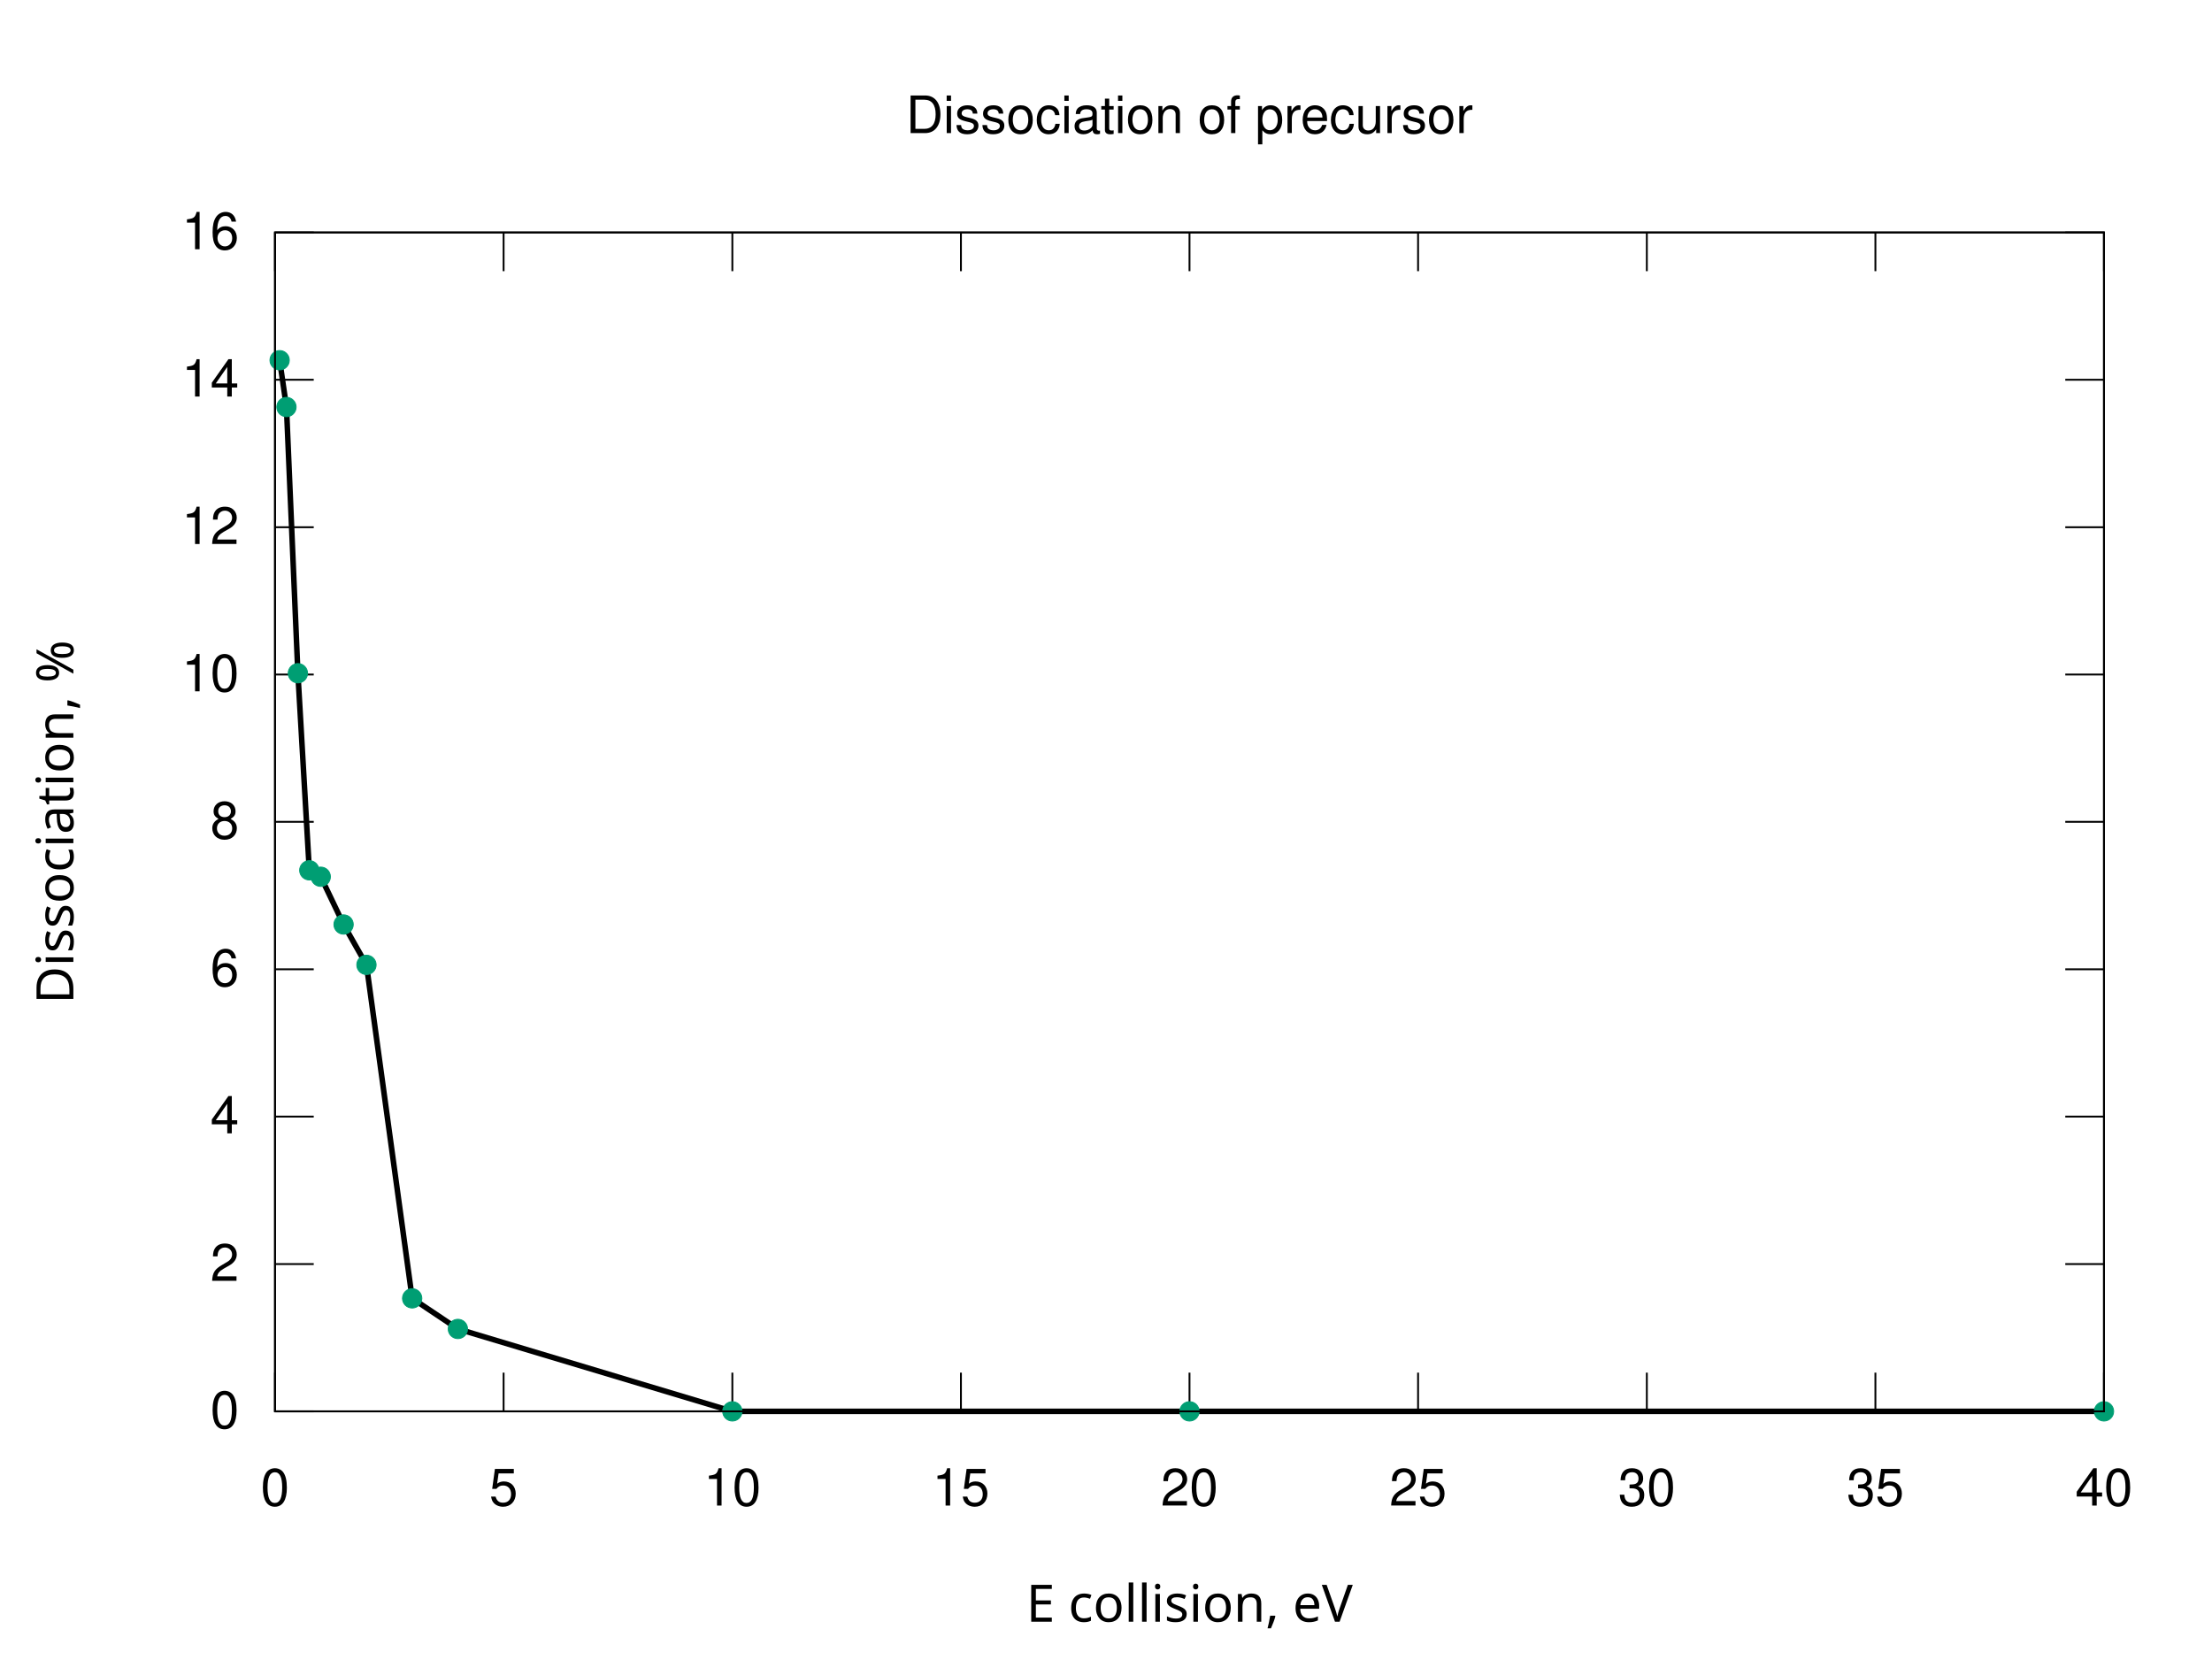
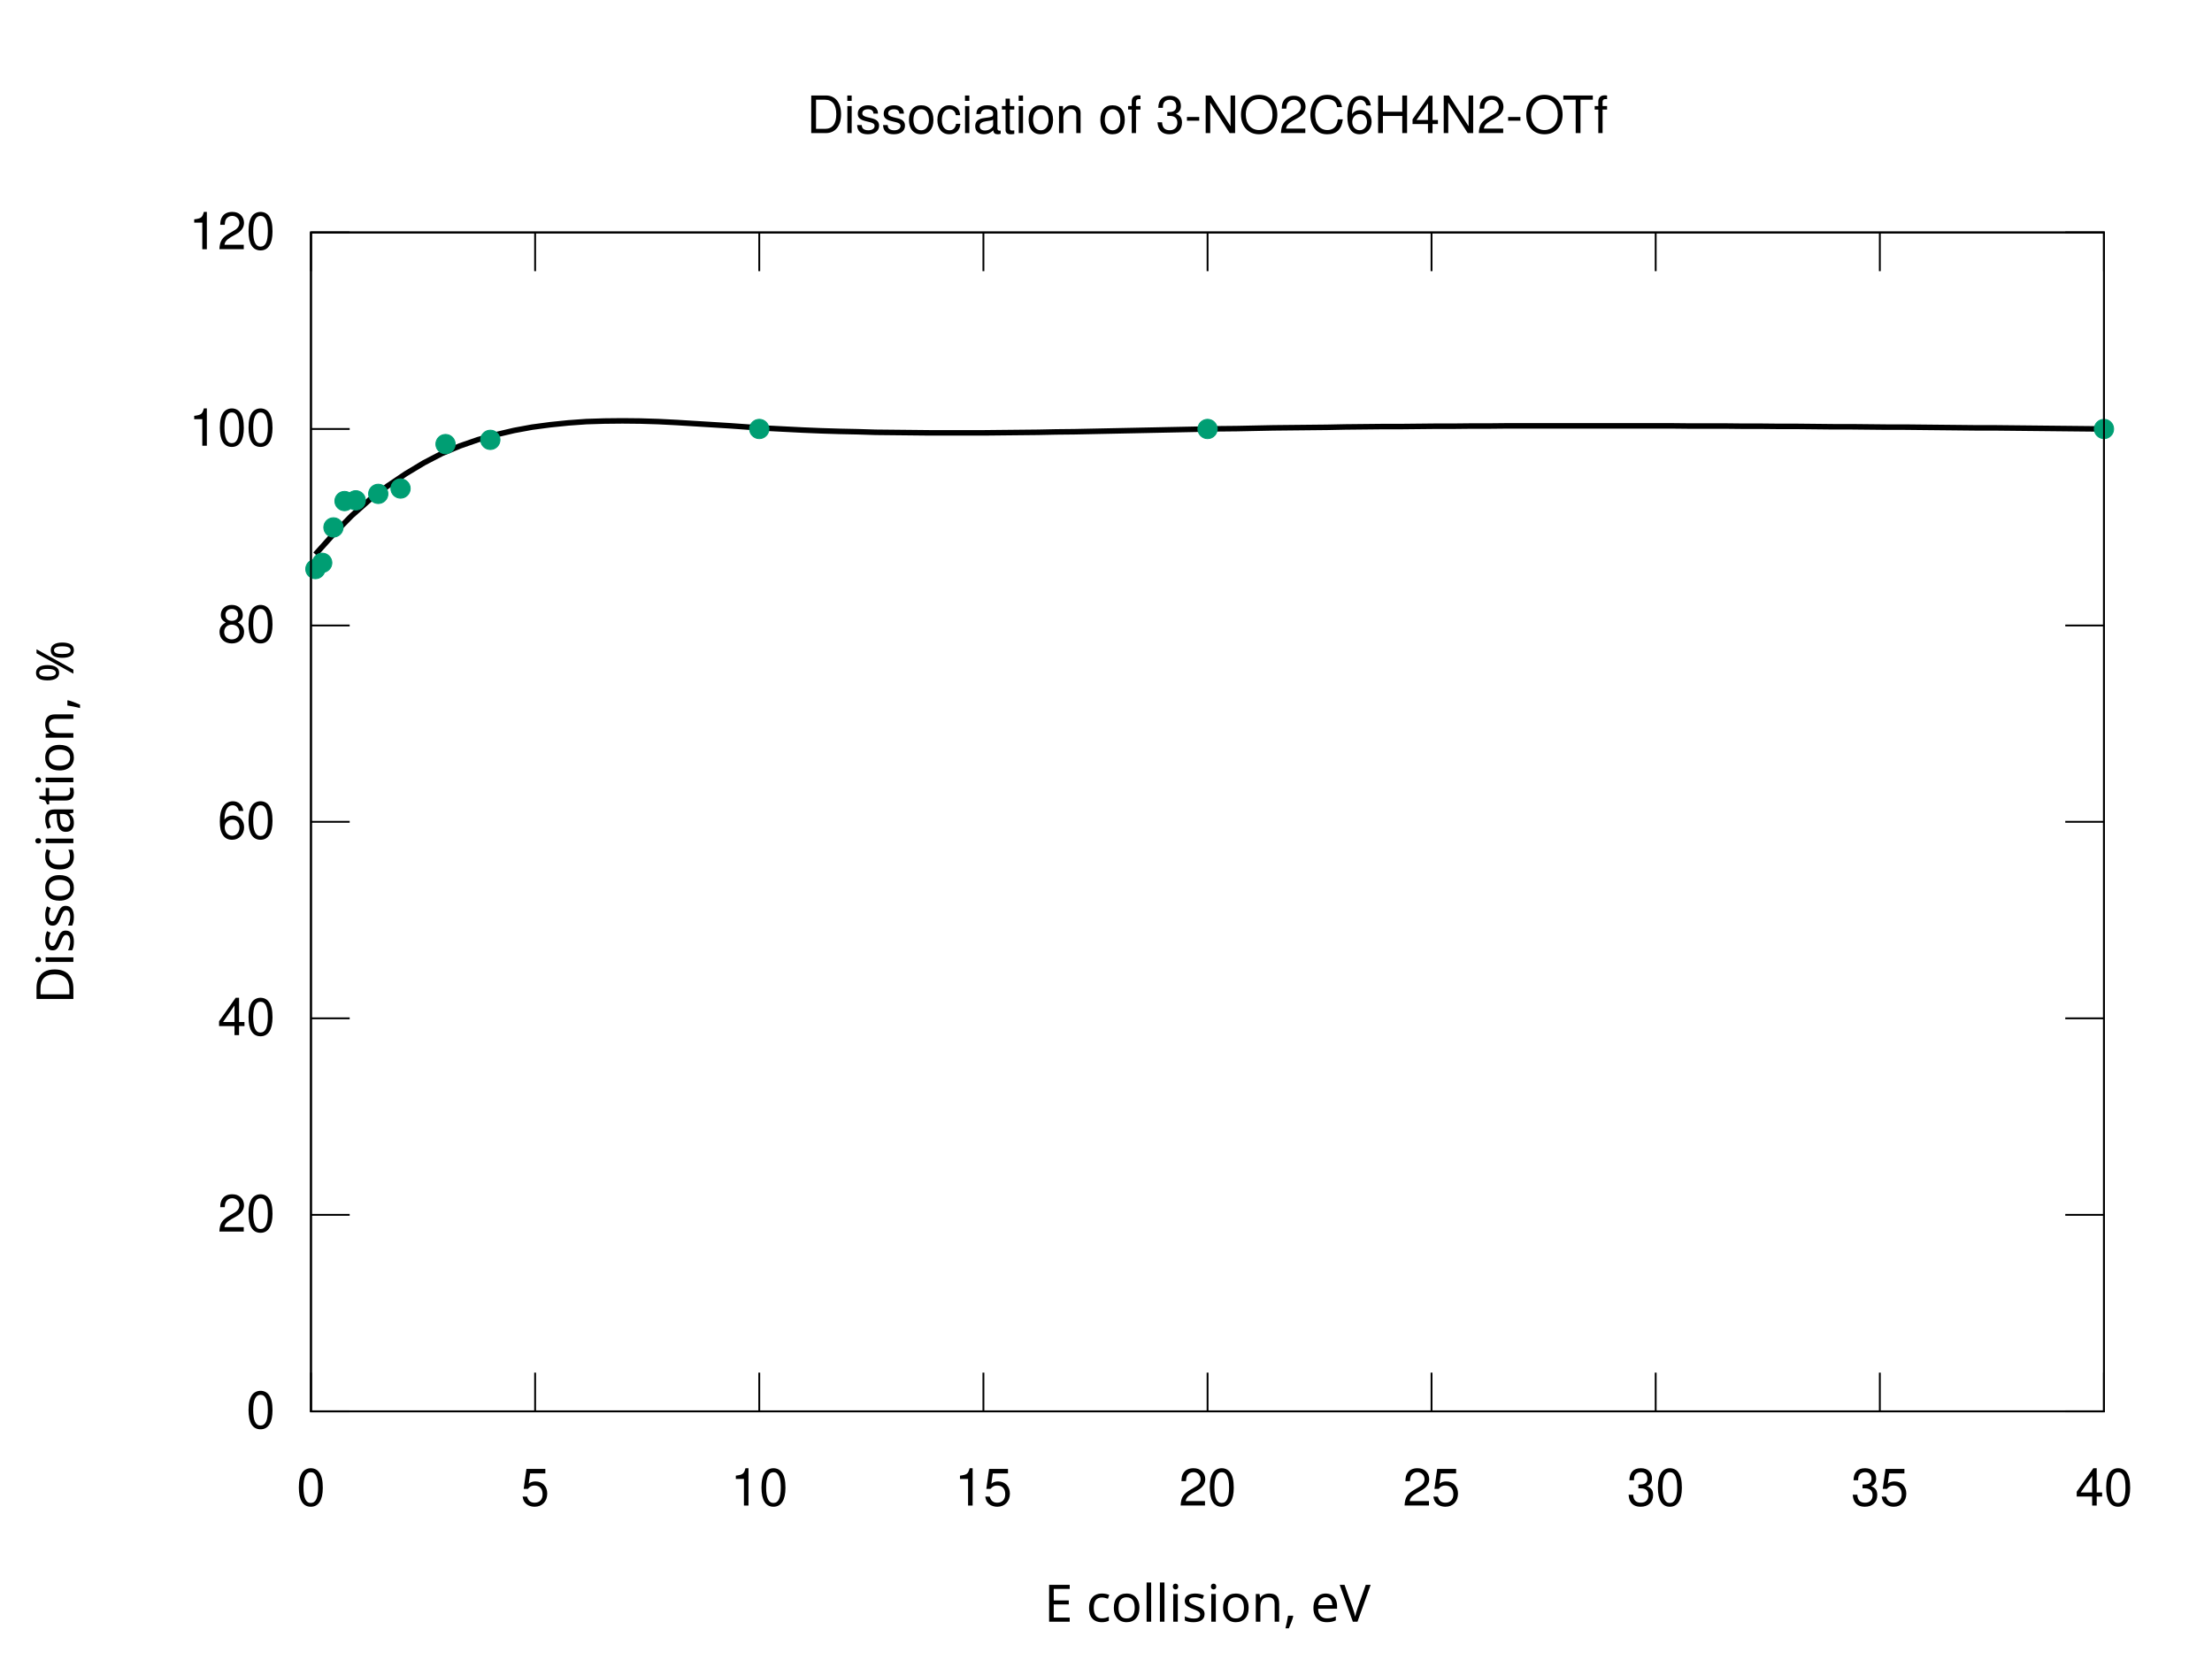
<svg xmlns="http://www.w3.org/2000/svg" xmlns:xlink="http://www.w3.org/1999/xlink" width="1200" height="900" viewBox="0 0 1200 900">
  <g id="gnuplot_canvas">
    <rect x="0" y="0" width="1200" height="900" fill="none" />
    <defs>
      <circle id="gpDot" r="0.5" stroke-width="0.5" />
      <path id="gpPt0" stroke-width="0.095" stroke="currentColor" d="M-1,0 h2 M0,-1 v2" />
      <path id="gpPt1" stroke-width="0.095" stroke="currentColor" d="M-1,-1 L1,1 M1,-1 L-1,1" />
      <path id="gpPt2" stroke-width="0.095" stroke="currentColor" d="M-1,0 L1,0 M0,-1 L0,1 M-1,-1 L1,1 M-1,1 L1,-1" />
      <rect id="gpPt3" stroke-width="0.095" stroke="currentColor" x="-1" y="-1" width="2" height="2" />
      <rect id="gpPt4" stroke-width="0.095" stroke="currentColor" fill="currentColor" x="-1" y="-1" width="2" height="2" />
      <circle id="gpPt5" stroke-width="0.095" stroke="currentColor" cx="0" cy="0" r="1" />
      <use xlink:href="#gpPt5" id="gpPt6" fill="currentColor" stroke="none" />
      <path id="gpPt7" stroke-width="0.095" stroke="currentColor" d="M0,-1.33 L-1.33,0.67 L1.33,0.67 z" />
      <use xlink:href="#gpPt7" id="gpPt8" fill="currentColor" stroke="none" />
      <use xlink:href="#gpPt7" id="gpPt9" stroke="currentColor" transform="rotate(180)" />
      <use xlink:href="#gpPt9" id="gpPt10" fill="currentColor" stroke="none" />
      <use xlink:href="#gpPt3" id="gpPt11" stroke="currentColor" transform="rotate(45)" />
      <use xlink:href="#gpPt11" id="gpPt12" fill="currentColor" stroke="none" />
      <path id="gpPt13" stroke-width="0.095" stroke="currentColor" d="M0,1.330 L1.265,0.411 L0.782,-1.067 L-0.782,-1.076 L-1.265,0.411 z" />
      <use xlink:href="#gpPt13" id="gpPt14" fill="currentColor" stroke="none" />
      <filter id="textbox" filterUnits="objectBoundingBox" x="0" y="0" height="1" width="1">
        <feFlood flood-color="white" flood-opacity="1" result="bgnd" />
        <feComposite in="SourceGraphic" in2="bgnd" operator="atop" />
      </filter>
      <filter id="greybox" filterUnits="objectBoundingBox" x="0" y="0" height="1" width="1">
        <feFlood flood-color="lightgrey" flood-opacity="1" result="grey" />
        <feComposite in="SourceGraphic" in2="grey" operator="atop" />
      </filter>
    </defs>
    <g fill="none" color="white" stroke="currentColor" stroke-width="1.00" stroke-linecap="butt" stroke-linejoin="miter">
</g>
    <g fill="none" color="black" stroke="currentColor" stroke-width="1.00" stroke-linecap="butt" stroke-linejoin="miter">
-       <path stroke="black" d="M149.2,765.6 L170.2,765.6 M1141.4,765.6 L1120.4,765.6  " />
-       <g transform="translate(129.7,774.7)" stroke="none" fill="black" font-family="Helvetica" font-size="28.00" text-anchor="end">
+       <path stroke="black" d="M168.7,765.6 L189.7,765.6 M1141.4,765.6 L1120.4,765.6  " />
+       <g transform="translate(149.2,774.7)" stroke="none" fill="black" font-family="Helvetica" font-size="28.00" text-anchor="end">
        <text>
          <tspan font-family="Helvetica"> 0</tspan>
        </text>
      </g>
    </g>
    <g fill="none" color="black" stroke="currentColor" stroke-width="1.00" stroke-linecap="butt" stroke-linejoin="miter">
-       <path stroke="black" d="M149.2,685.7 L170.2,685.7 M1141.4,685.7 L1120.4,685.7  " />
-       <g transform="translate(129.7,694.8)" stroke="none" fill="black" font-family="Helvetica" font-size="28.00" text-anchor="end">
-         <text>
-           <tspan font-family="Helvetica"> 2</tspan>
-         </text>
-       </g>
-     </g>
-     <g fill="none" color="black" stroke="currentColor" stroke-width="1.00" stroke-linecap="butt" stroke-linejoin="miter">
-       <path stroke="black" d="M149.2,605.7 L170.2,605.7 M1141.4,605.7 L1120.4,605.7  " />
-       <g transform="translate(129.7,614.8)" stroke="none" fill="black" font-family="Helvetica" font-size="28.00" text-anchor="end">
-         <text>
-           <tspan font-family="Helvetica"> 4</tspan>
-         </text>
-       </g>
-     </g>
-     <g fill="none" color="black" stroke="currentColor" stroke-width="1.00" stroke-linecap="butt" stroke-linejoin="miter">
-       <path stroke="black" d="M149.2,525.8 L170.2,525.8 M1141.4,525.8 L1120.4,525.8  " />
-       <g transform="translate(129.7,534.9)" stroke="none" fill="black" font-family="Helvetica" font-size="28.00" text-anchor="end">
-         <text>
-           <tspan font-family="Helvetica"> 6</tspan>
-         </text>
-       </g>
-     </g>
-     <g fill="none" color="black" stroke="currentColor" stroke-width="1.00" stroke-linecap="butt" stroke-linejoin="miter">
-       <path stroke="black" d="M149.2,445.8 L170.2,445.8 M1141.4,445.8 L1120.4,445.8  " />
-       <g transform="translate(129.7,454.9)" stroke="none" fill="black" font-family="Helvetica" font-size="28.00" text-anchor="end">
-         <text>
-           <tspan font-family="Helvetica"> 8</tspan>
-         </text>
-       </g>
-     </g>
-     <g fill="none" color="black" stroke="currentColor" stroke-width="1.00" stroke-linecap="butt" stroke-linejoin="miter">
-       <path stroke="black" d="M149.2,365.9 L170.2,365.9 M1141.4,365.9 L1120.4,365.9  " />
-       <g transform="translate(129.7,375.0)" stroke="none" fill="black" font-family="Helvetica" font-size="28.00" text-anchor="end">
+       <path stroke="black" d="M168.7,659.0 L189.7,659.0 M1141.4,659.0 L1120.4,659.0  " />
+       <g transform="translate(149.2,668.1)" stroke="none" fill="black" font-family="Helvetica" font-size="28.00" text-anchor="end">
+         <text>
+           <tspan font-family="Helvetica"> 20</tspan>
+         </text>
+       </g>
+     </g>
+     <g fill="none" color="black" stroke="currentColor" stroke-width="1.00" stroke-linecap="butt" stroke-linejoin="miter">
+       <path stroke="black" d="M168.7,552.4 L189.7,552.4 M1141.4,552.4 L1120.4,552.4  " />
+       <g transform="translate(149.2,561.5)" stroke="none" fill="black" font-family="Helvetica" font-size="28.00" text-anchor="end">
+         <text>
+           <tspan font-family="Helvetica"> 40</tspan>
+         </text>
+       </g>
+     </g>
+     <g fill="none" color="black" stroke="currentColor" stroke-width="1.00" stroke-linecap="butt" stroke-linejoin="miter">
+       <path stroke="black" d="M168.7,445.8 L189.7,445.8 M1141.4,445.8 L1120.4,445.8  " />
+       <g transform="translate(149.2,454.9)" stroke="none" fill="black" font-family="Helvetica" font-size="28.00" text-anchor="end">
+         <text>
+           <tspan font-family="Helvetica"> 60</tspan>
+         </text>
+       </g>
+     </g>
+     <g fill="none" color="black" stroke="currentColor" stroke-width="1.00" stroke-linecap="butt" stroke-linejoin="miter">
+       <path stroke="black" d="M168.7,339.3 L189.7,339.3 M1141.4,339.3 L1120.4,339.3  " />
+       <g transform="translate(149.2,348.4)" stroke="none" fill="black" font-family="Helvetica" font-size="28.00" text-anchor="end">
+         <text>
+           <tspan font-family="Helvetica"> 80</tspan>
+         </text>
+       </g>
+     </g>
+     <g fill="none" color="black" stroke="currentColor" stroke-width="1.00" stroke-linecap="butt" stroke-linejoin="miter">
+       <path stroke="black" d="M168.7,232.7 L189.7,232.7 M1141.4,232.7 L1120.4,232.7  " />
+       <g transform="translate(149.2,241.8)" stroke="none" fill="black" font-family="Helvetica" font-size="28.00" text-anchor="end">
+         <text>
+           <tspan font-family="Helvetica"> 100</tspan>
+         </text>
+       </g>
+     </g>
+     <g fill="none" color="black" stroke="currentColor" stroke-width="1.00" stroke-linecap="butt" stroke-linejoin="miter">
+       <path stroke="black" d="M168.7,126.1 L189.7,126.1 M1141.4,126.1 L1120.4,126.1  " />
+       <g transform="translate(149.2,135.2)" stroke="none" fill="black" font-family="Helvetica" font-size="28.00" text-anchor="end">
+         <text>
+           <tspan font-family="Helvetica"> 120</tspan>
+         </text>
+       </g>
+     </g>
+     <g fill="none" color="black" stroke="currentColor" stroke-width="1.00" stroke-linecap="butt" stroke-linejoin="miter">
+       <path stroke="black" d="M168.7,765.6 L168.7,744.6 M168.7,126.1 L168.7,147.1  " />
+       <g transform="translate(168.7,816.7)" stroke="none" fill="black" font-family="Helvetica" font-size="28.00" text-anchor="middle">
+         <text>
+           <tspan font-family="Helvetica"> 0</tspan>
+         </text>
+       </g>
+     </g>
+     <g fill="none" color="black" stroke="currentColor" stroke-width="1.00" stroke-linecap="butt" stroke-linejoin="miter">
+       <path stroke="black" d="M290.3,765.6 L290.3,744.6 M290.3,126.1 L290.3,147.1  " />
+       <g transform="translate(290.3,816.7)" stroke="none" fill="black" font-family="Helvetica" font-size="28.00" text-anchor="middle">
+         <text>
+           <tspan font-family="Helvetica"> 5</tspan>
+         </text>
+       </g>
+     </g>
+     <g fill="none" color="black" stroke="currentColor" stroke-width="1.00" stroke-linecap="butt" stroke-linejoin="miter">
+       <path stroke="black" d="M411.9,765.6 L411.9,744.6 M411.9,126.1 L411.9,147.1  " />
+       <g transform="translate(411.9,816.7)" stroke="none" fill="black" font-family="Helvetica" font-size="28.00" text-anchor="middle">
        <text>
          <tspan font-family="Helvetica"> 10</tspan>
        </text>
      </g>
    </g>
    <g fill="none" color="black" stroke="currentColor" stroke-width="1.00" stroke-linecap="butt" stroke-linejoin="miter">
-       <path stroke="black" d="M149.2,286.0 L170.2,286.0 M1141.4,286.0 L1120.4,286.0  " />
-       <g transform="translate(129.7,295.1)" stroke="none" fill="black" font-family="Helvetica" font-size="28.00" text-anchor="end">
-         <text>
-           <tspan font-family="Helvetica"> 12</tspan>
-         </text>
-       </g>
-     </g>
-     <g fill="none" color="black" stroke="currentColor" stroke-width="1.00" stroke-linecap="butt" stroke-linejoin="miter">
-       <path stroke="black" d="M149.2,206.0 L170.2,206.0 M1141.4,206.0 L1120.4,206.0  " />
-       <g transform="translate(129.7,215.1)" stroke="none" fill="black" font-family="Helvetica" font-size="28.00" text-anchor="end">
-         <text>
-           <tspan font-family="Helvetica"> 14</tspan>
-         </text>
-       </g>
-     </g>
-     <g fill="none" color="black" stroke="currentColor" stroke-width="1.00" stroke-linecap="butt" stroke-linejoin="miter">
-       <path stroke="black" d="M149.2,126.1 L170.2,126.1 M1141.4,126.1 L1120.4,126.1  " />
-       <g transform="translate(129.7,135.2)" stroke="none" fill="black" font-family="Helvetica" font-size="28.00" text-anchor="end">
-         <text>
-           <tspan font-family="Helvetica"> 16</tspan>
-         </text>
-       </g>
-     </g>
-     <g fill="none" color="black" stroke="currentColor" stroke-width="1.00" stroke-linecap="butt" stroke-linejoin="miter">
-       <path stroke="black" d="M149.2,765.6 L149.2,744.6 M149.2,126.1 L149.2,147.1  " />
-       <g transform="translate(149.2,816.7)" stroke="none" fill="black" font-family="Helvetica" font-size="28.00" text-anchor="middle">
-         <text>
-           <tspan font-family="Helvetica"> 0</tspan>
-         </text>
-       </g>
-     </g>
-     <g fill="none" color="black" stroke="currentColor" stroke-width="1.00" stroke-linecap="butt" stroke-linejoin="miter">
-       <path stroke="black" d="M273.2,765.6 L273.2,744.6 M273.2,126.1 L273.2,147.1  " />
-       <g transform="translate(273.2,816.7)" stroke="none" fill="black" font-family="Helvetica" font-size="28.00" text-anchor="middle">
-         <text>
-           <tspan font-family="Helvetica"> 5</tspan>
-         </text>
-       </g>
-     </g>
-     <g fill="none" color="black" stroke="currentColor" stroke-width="1.00" stroke-linecap="butt" stroke-linejoin="miter">
-       <path stroke="black" d="M397.3,765.6 L397.3,744.6 M397.3,126.1 L397.3,147.1  " />
-       <g transform="translate(397.3,816.7)" stroke="none" fill="black" font-family="Helvetica" font-size="28.00" text-anchor="middle">
-         <text>
-           <tspan font-family="Helvetica"> 10</tspan>
-         </text>
-       </g>
-     </g>
-     <g fill="none" color="black" stroke="currentColor" stroke-width="1.00" stroke-linecap="butt" stroke-linejoin="miter">
-       <path stroke="black" d="M521.3,765.6 L521.3,744.6 M521.3,126.1 L521.3,147.1  " />
-       <g transform="translate(521.3,816.7)" stroke="none" fill="black" font-family="Helvetica" font-size="28.00" text-anchor="middle">
+       <path stroke="black" d="M533.5,765.6 L533.5,744.6 M533.5,126.1 L533.5,147.1  " />
+       <g transform="translate(533.5,816.7)" stroke="none" fill="black" font-family="Helvetica" font-size="28.00" text-anchor="middle">
        <text>
          <tspan font-family="Helvetica"> 15</tspan>
        </text>
      </g>
    </g>
    <g fill="none" color="black" stroke="currentColor" stroke-width="1.00" stroke-linecap="butt" stroke-linejoin="miter">
-       <path stroke="black" d="M645.3,765.6 L645.3,744.6 M645.3,126.1 L645.3,147.1  " />
-       <g transform="translate(645.3,816.7)" stroke="none" fill="black" font-family="Helvetica" font-size="28.00" text-anchor="middle">
+       <path stroke="black" d="M655.1,765.6 L655.1,744.6 M655.1,126.1 L655.1,147.1  " />
+       <g transform="translate(655.1,816.7)" stroke="none" fill="black" font-family="Helvetica" font-size="28.00" text-anchor="middle">
        <text>
          <tspan font-family="Helvetica"> 20</tspan>
        </text>
      </g>
    </g>
    <g fill="none" color="black" stroke="currentColor" stroke-width="1.00" stroke-linecap="butt" stroke-linejoin="miter">
-       <path stroke="black" d="M769.3,765.6 L769.3,744.6 M769.3,126.1 L769.3,147.1  " />
-       <g transform="translate(769.3,816.7)" stroke="none" fill="black" font-family="Helvetica" font-size="28.00" text-anchor="middle">
+       <path stroke="black" d="M776.6,765.6 L776.6,744.6 M776.6,126.1 L776.6,147.1  " />
+       <g transform="translate(776.6,816.7)" stroke="none" fill="black" font-family="Helvetica" font-size="28.00" text-anchor="middle">
        <text>
          <tspan font-family="Helvetica"> 25</tspan>
        </text>
      </g>
    </g>
    <g fill="none" color="black" stroke="currentColor" stroke-width="1.00" stroke-linecap="butt" stroke-linejoin="miter">
-       <path stroke="black" d="M893.4,765.6 L893.4,744.6 M893.4,126.1 L893.4,147.1  " />
-       <g transform="translate(893.4,816.7)" stroke="none" fill="black" font-family="Helvetica" font-size="28.00" text-anchor="middle">
+       <path stroke="black" d="M898.2,765.6 L898.2,744.6 M898.2,126.1 L898.2,147.1  " />
+       <g transform="translate(898.2,816.7)" stroke="none" fill="black" font-family="Helvetica" font-size="28.00" text-anchor="middle">
        <text>
          <tspan font-family="Helvetica"> 30</tspan>
        </text>
      </g>
    </g>
    <g fill="none" color="black" stroke="currentColor" stroke-width="1.00" stroke-linecap="butt" stroke-linejoin="miter">
-       <path stroke="black" d="M1017.4,765.6 L1017.4,744.6 M1017.4,126.1 L1017.4,147.1  " />
-       <g transform="translate(1017.4,816.7)" stroke="none" fill="black" font-family="Helvetica" font-size="28.00" text-anchor="middle">
+       <path stroke="black" d="M1019.8,765.6 L1019.8,744.6 M1019.8,126.1 L1019.8,147.1  " />
+       <g transform="translate(1019.8,816.7)" stroke="none" fill="black" font-family="Helvetica" font-size="28.00" text-anchor="middle">
        <text>
          <tspan font-family="Helvetica"> 35</tspan>
        </text>
      </g>
    </g>
    <g fill="none" color="black" stroke="currentColor" stroke-width="1.00" stroke-linecap="butt" stroke-linejoin="miter">
      <path stroke="black" d="M1141.4,765.6 L1141.4,744.6 M1141.4,126.1 L1141.4,147.1  " />
      <g transform="translate(1141.4,816.7)" stroke="none" fill="black" font-family="Helvetica" font-size="28.00" text-anchor="middle">
        <text>
          <tspan font-family="Helvetica"> 40</tspan>
        </text>
      </g>
    </g>
    <g fill="none" color="black" stroke="currentColor" stroke-width="1.00" stroke-linecap="butt" stroke-linejoin="miter">
</g>
    <g fill="none" color="black" stroke="currentColor" stroke-width="1.00" stroke-linecap="butt" stroke-linejoin="miter">
-       <path stroke="black" d="M149.2,126.1 L149.2,765.6 L1141.4,765.6 L1141.4,126.1 L149.2,126.1 Z  " />
+       <path stroke="black" d="M168.7,126.1 L168.7,765.6 L1141.4,765.6 L1141.4,126.1 L168.7,126.1 Z  " />
    </g>
    <g fill="none" color="black" stroke="currentColor" stroke-width="1.00" stroke-linecap="butt" stroke-linejoin="miter">
      <g transform="translate(39.8,445.9) rotate(270)" stroke="none" fill="black" font-family="Helvetica-Bold" font-size="28.00" text-anchor="middle">
        <text>
          <tspan font-family="Helvetica-Bold">Dissociation, %</tspan>
        </text>
      </g>
    </g>
    <g fill="none" color="black" stroke="currentColor" stroke-width="1.00" stroke-linecap="butt" stroke-linejoin="miter">
-       <g transform="translate(645.3,879.7)" stroke="none" fill="black" font-family="Helvetica-Bold" font-size="28.00" text-anchor="middle">
+       <g transform="translate(655.0,879.7)" stroke="none" fill="black" font-family="Helvetica-Bold" font-size="28.00" text-anchor="middle">
        <text>
          <tspan font-family="Helvetica-Bold">E collision, eV</tspan>
        </text>
      </g>
    </g>
    <g fill="none" color="black" stroke="currentColor" stroke-width="1.00" stroke-linecap="butt" stroke-linejoin="miter">
-       <g transform="translate(645.3,72.2)" stroke="none" fill="black" font-family="Helvetica" font-size="28.00" text-anchor="middle">
-         <text>
-           <tspan font-family="Helvetica">Dissociation of precursor</tspan>
+       <g transform="translate(655.0,72.2)" stroke="none" fill="black" font-family="Helvetica" font-size="28.00" text-anchor="middle">
+         <text>
+           <tspan font-family="Helvetica">Dissociation of 3-NO2C6H4N2-OTf</tspan>
        </text>
      </g>
    </g>
    <g id="gnuplot_plot_1">
      <g fill="none" color="white" stroke="black" stroke-width="3.00" stroke-linecap="butt" stroke-linejoin="miter">
</g>
      <g fill="none" color="black" stroke="currentColor" stroke-width="3.00" stroke-linecap="butt" stroke-linejoin="miter">
-         <path stroke="black" d="M151.7,195.4 L155.4,220.8 L161.6,365.2 L167.8,472.1 L174.0,475.6 L186.4,501.5 L198.8,523.4 L223.6,704.3   L248.4,720.9 L397.3,765.6 L645.3,765.6 L1141.4,765.6  " />
+         <path stroke="black" d="M171.1,300.7 L180.9,289.8 L190.7,279.8 L200.5,271.1 L210.3,263.6 L220.1,257.0 L229.9,251.1 L239.7,246.0   L249.5,241.9 L259.3,238.5 L269.1,235.8 L278.9,233.5 L288.7,231.7 L298.5,230.4 L308.3,229.4 L318.1,228.7   L327.9,228.4 L337.7,228.3 L347.5,228.4 L357.3,228.7 L367.1,229.2 L376.9,229.8 L386.7,230.4 L396.5,231.0   L406.3,231.7 L416.1,232.3 L425.9,232.8 L435.8,233.3 L445.6,233.7 L455.4,234.0 L465.2,234.2 L475.0,234.5   L484.8,234.6 L494.6,234.7 L504.4,234.8 L514.2,234.8 L524.0,234.8 L533.8,234.8 L543.6,234.7 L553.4,234.6   L563.2,234.5 L573.0,234.3 L582.8,234.2 L592.6,234.0 L602.4,233.8 L612.2,233.6 L622.0,233.4 L631.8,233.2   L641.6,233.0 L651.4,232.8 L661.2,232.6 L671.0,232.5 L680.8,232.3 L690.6,232.1 L700.4,232.0 L710.2,231.9   L720.0,231.8 L729.8,231.6 L739.6,231.5 L749.4,231.4 L759.2,231.4 L769.0,231.3 L778.8,231.2 L788.6,231.2   L798.4,231.1 L808.2,231.1 L818.0,231.0 L827.8,231.0 L837.6,231.0 L847.4,231.0 L857.2,231.0 L867.0,231.0   L876.8,231.0 L886.6,231.0 L896.4,231.0 L906.2,231.0 L916.0,231.1 L925.8,231.1 L935.6,231.1 L945.4,231.2   L955.2,231.2 L965.0,231.3 L974.8,231.3 L984.6,231.4 L994.4,231.5 L1004.2,231.5 L1014.0,231.6 L1023.8,231.7   L1033.6,231.7 L1043.4,231.8 L1053.2,231.9 L1063.0,232.0 L1072.8,232.1 L1082.6,232.1 L1092.4,232.2 L1102.2,232.3   L1112.0,232.4 L1121.8,232.5 L1131.6,232.6 L1141.4,232.7  " />
      </g>
    </g>
    <g id="gnuplot_plot_2">
      <g fill="none" color="white" stroke="black" stroke-width="1.00" stroke-linecap="butt" stroke-linejoin="miter">
</g>
      <g fill="none" color="black" stroke="currentColor" stroke-width="1.00" stroke-linecap="butt" stroke-linejoin="miter">
-         <use xlink:href="#gpPt6" transform="translate(151.7,195.4) scale(5.25)" color="rgb(  0, 158, 115)" />
-         <use xlink:href="#gpPt6" transform="translate(155.4,220.8) scale(5.25)" color="rgb(  0, 158, 115)" />
-         <use xlink:href="#gpPt6" transform="translate(161.6,365.2) scale(5.25)" color="rgb(  0, 158, 115)" />
-         <use xlink:href="#gpPt6" transform="translate(167.8,472.1) scale(5.25)" color="rgb(  0, 158, 115)" />
-         <use xlink:href="#gpPt6" transform="translate(174.0,475.6) scale(5.25)" color="rgb(  0, 158, 115)" />
-         <use xlink:href="#gpPt6" transform="translate(186.4,501.5) scale(5.25)" color="rgb(  0, 158, 115)" />
-         <use xlink:href="#gpPt6" transform="translate(198.8,523.4) scale(5.25)" color="rgb(  0, 158, 115)" />
-         <use xlink:href="#gpPt6" transform="translate(223.6,704.3) scale(5.25)" color="rgb(  0, 158, 115)" />
-         <use xlink:href="#gpPt6" transform="translate(248.4,720.9) scale(5.25)" color="rgb(  0, 158, 115)" />
-         <use xlink:href="#gpPt6" transform="translate(397.3,765.6) scale(5.25)" color="rgb(  0, 158, 115)" />
-         <use xlink:href="#gpPt6" transform="translate(645.3,765.6) scale(5.25)" color="rgb(  0, 158, 115)" />
-         <use xlink:href="#gpPt6" transform="translate(1141.4,765.6) scale(5.25)" color="rgb(  0, 158, 115)" />
+         <use xlink:href="#gpPt6" transform="translate(171.1,308.7) scale(5.25)" color="rgb(  0, 158, 115)" />
+         <use xlink:href="#gpPt6" transform="translate(174.8,305.3) scale(5.25)" color="rgb(  0, 158, 115)" />
+         <use xlink:href="#gpPt6" transform="translate(180.9,286.1) scale(5.25)" color="rgb(  0, 158, 115)" />
+         <use xlink:href="#gpPt6" transform="translate(186.9,271.8) scale(5.25)" color="rgb(  0, 158, 115)" />
+         <use xlink:href="#gpPt6" transform="translate(193.0,271.4) scale(5.25)" color="rgb(  0, 158, 115)" />
+         <use xlink:href="#gpPt6" transform="translate(205.2,267.9) scale(5.25)" color="rgb(  0, 158, 115)" />
+         <use xlink:href="#gpPt6" transform="translate(217.3,265.0) scale(5.25)" color="rgb(  0, 158, 115)" />
+         <use xlink:href="#gpPt6" transform="translate(241.7,240.9) scale(5.25)" color="rgb(  0, 158, 115)" />
+         <use xlink:href="#gpPt6" transform="translate(266.0,238.6) scale(5.25)" color="rgb(  0, 158, 115)" />
+         <use xlink:href="#gpPt6" transform="translate(411.9,232.7) scale(5.25)" color="rgb(  0, 158, 115)" />
+         <use xlink:href="#gpPt6" transform="translate(655.1,232.7) scale(5.25)" color="rgb(  0, 158, 115)" />
+         <use xlink:href="#gpPt6" transform="translate(1141.4,232.7) scale(5.25)" color="rgb(  0, 158, 115)" />
      </g>
    </g>
    <g fill="none" color="white" stroke="rgb(  0, 158, 115)" stroke-width="2.00" stroke-linecap="butt" stroke-linejoin="miter">
</g>
    <g fill="none" color="black" stroke="currentColor" stroke-width="2.00" stroke-linecap="butt" stroke-linejoin="miter">
</g>
    <g fill="none" color="black" stroke="black" stroke-width="1.00" stroke-linecap="butt" stroke-linejoin="miter">
</g>
    <g fill="none" color="black" stroke="currentColor" stroke-width="1.00" stroke-linecap="butt" stroke-linejoin="miter">
-       <path stroke="black" d="M149.2,126.1 L149.2,765.6 L1141.4,765.6 L1141.4,126.1 L149.2,126.1 Z  " />
+       <path stroke="black" d="M168.7,126.1 L168.7,765.6 L1141.4,765.6 L1141.4,126.1 L168.7,126.1 Z  " />
    </g>
    <g fill="none" color="black" stroke="currentColor" stroke-width="1.00" stroke-linecap="butt" stroke-linejoin="miter">
</g>
  </g>
</svg>
